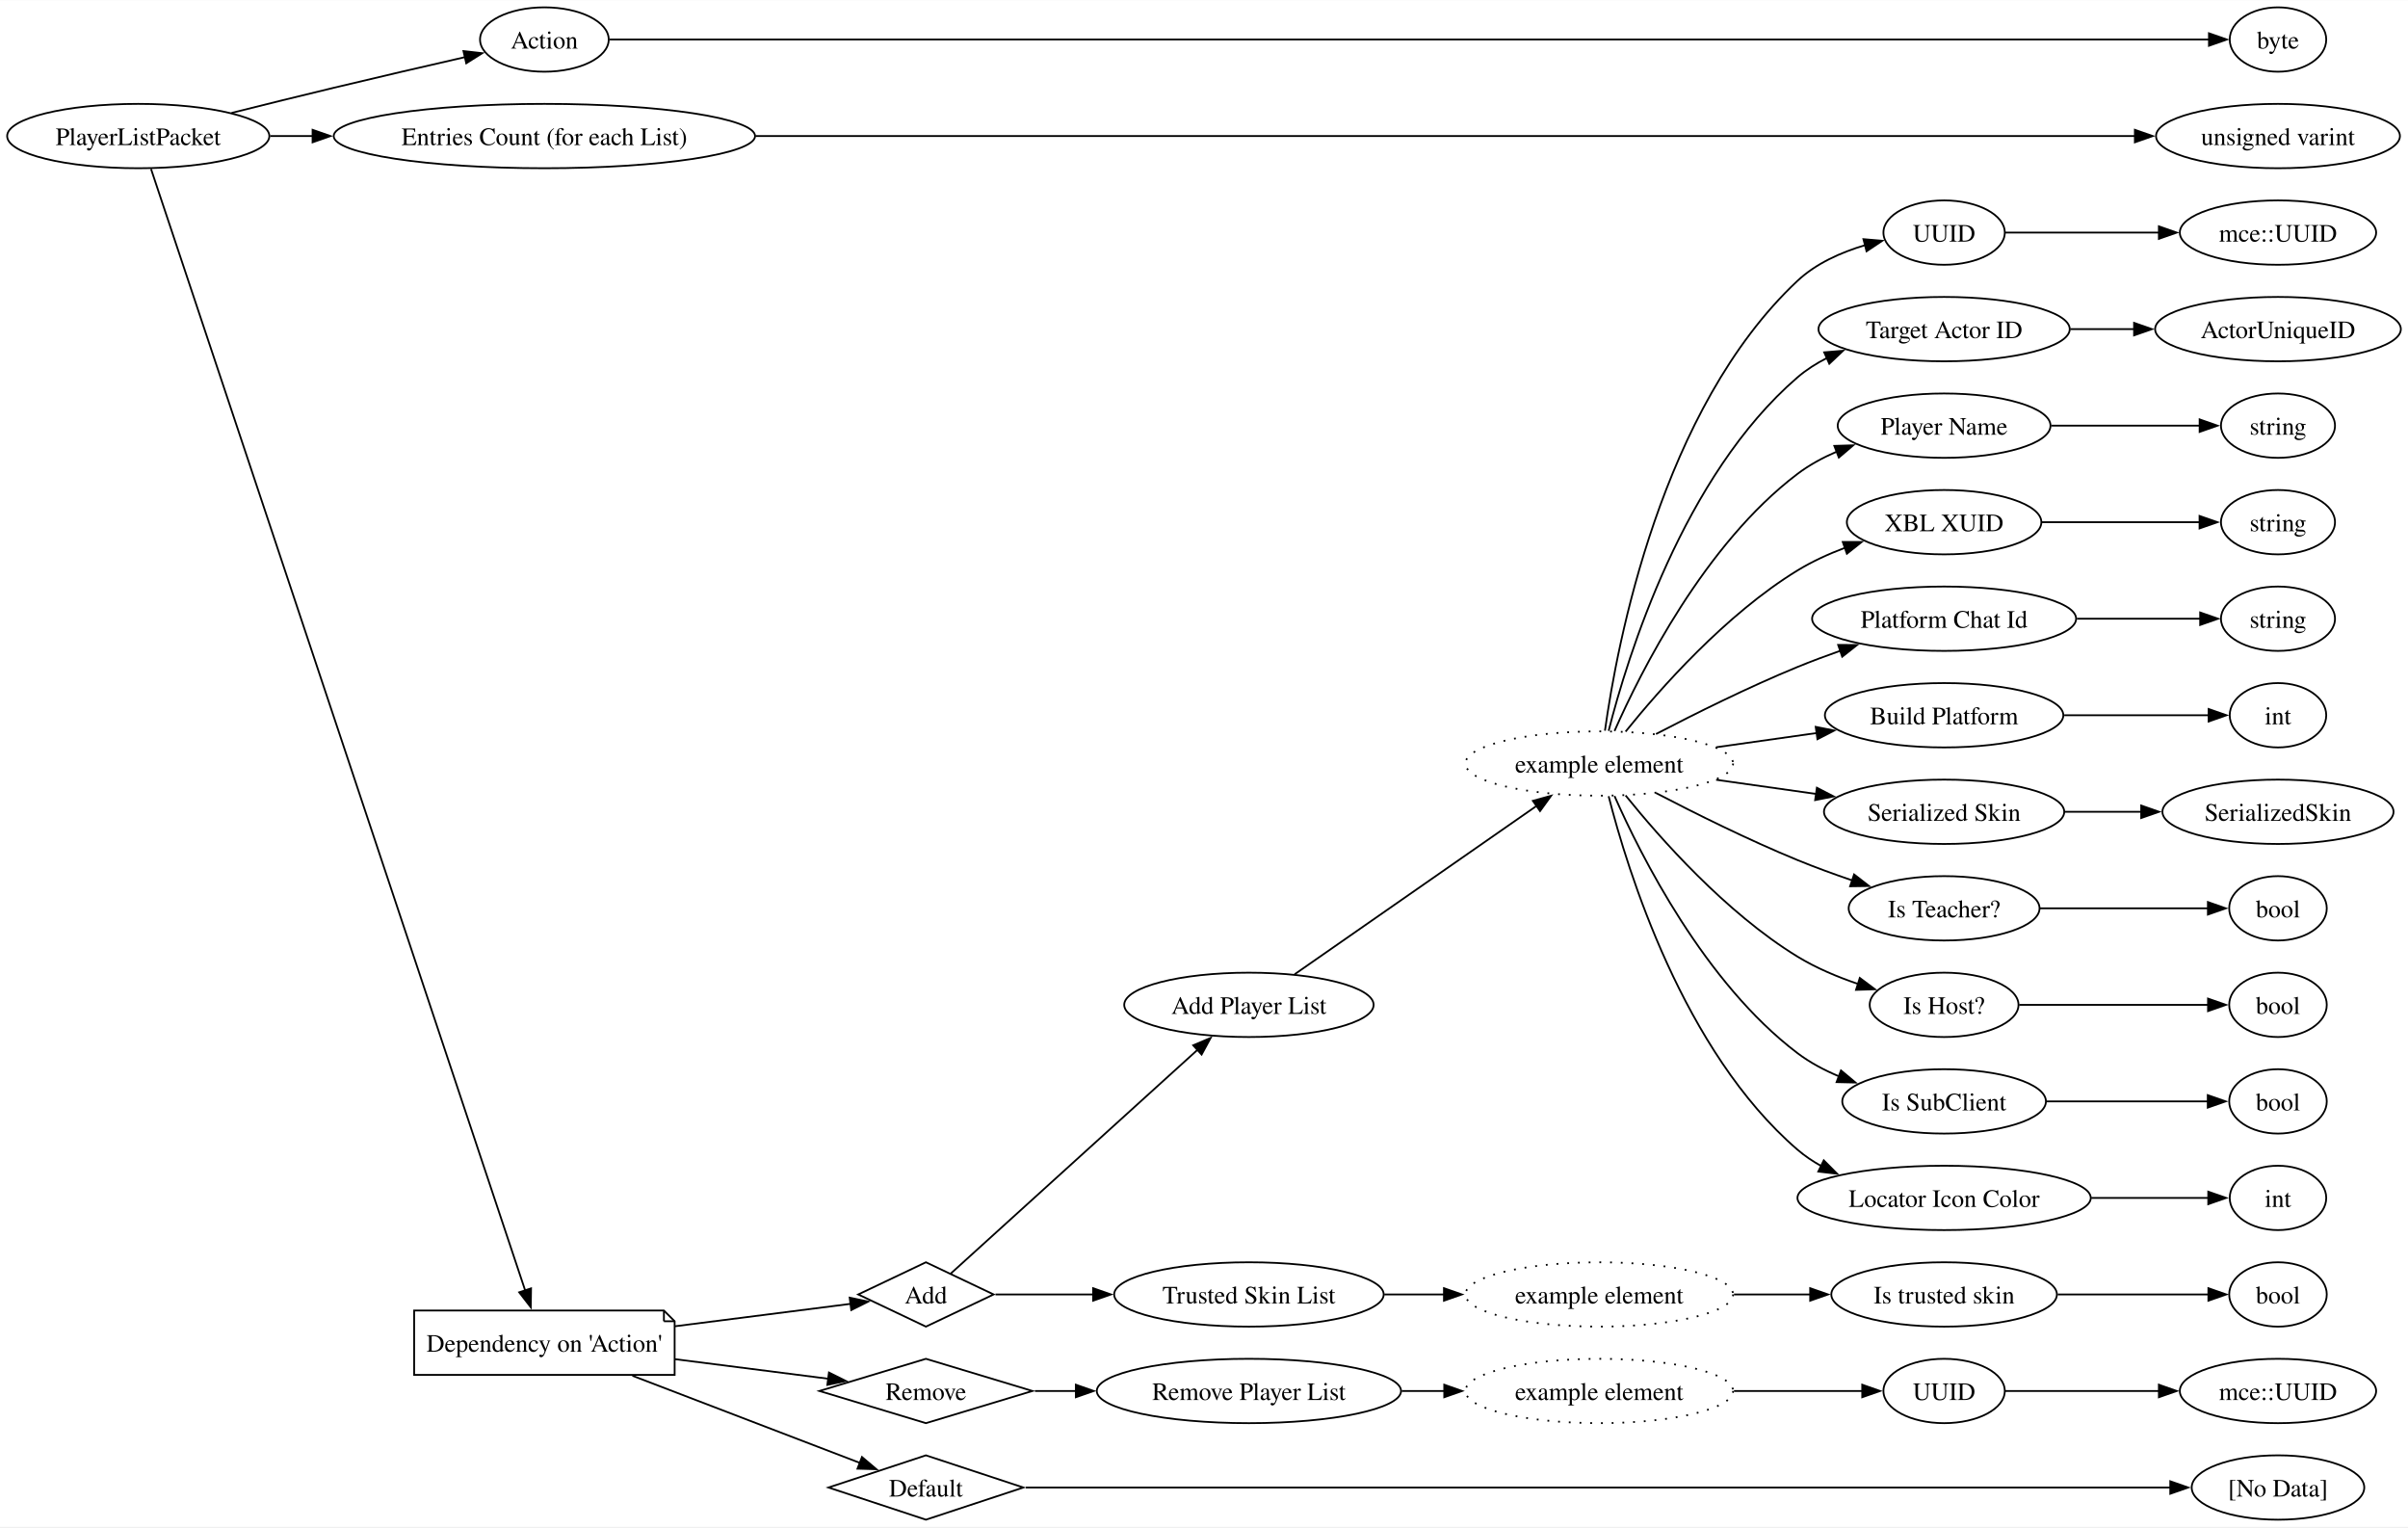
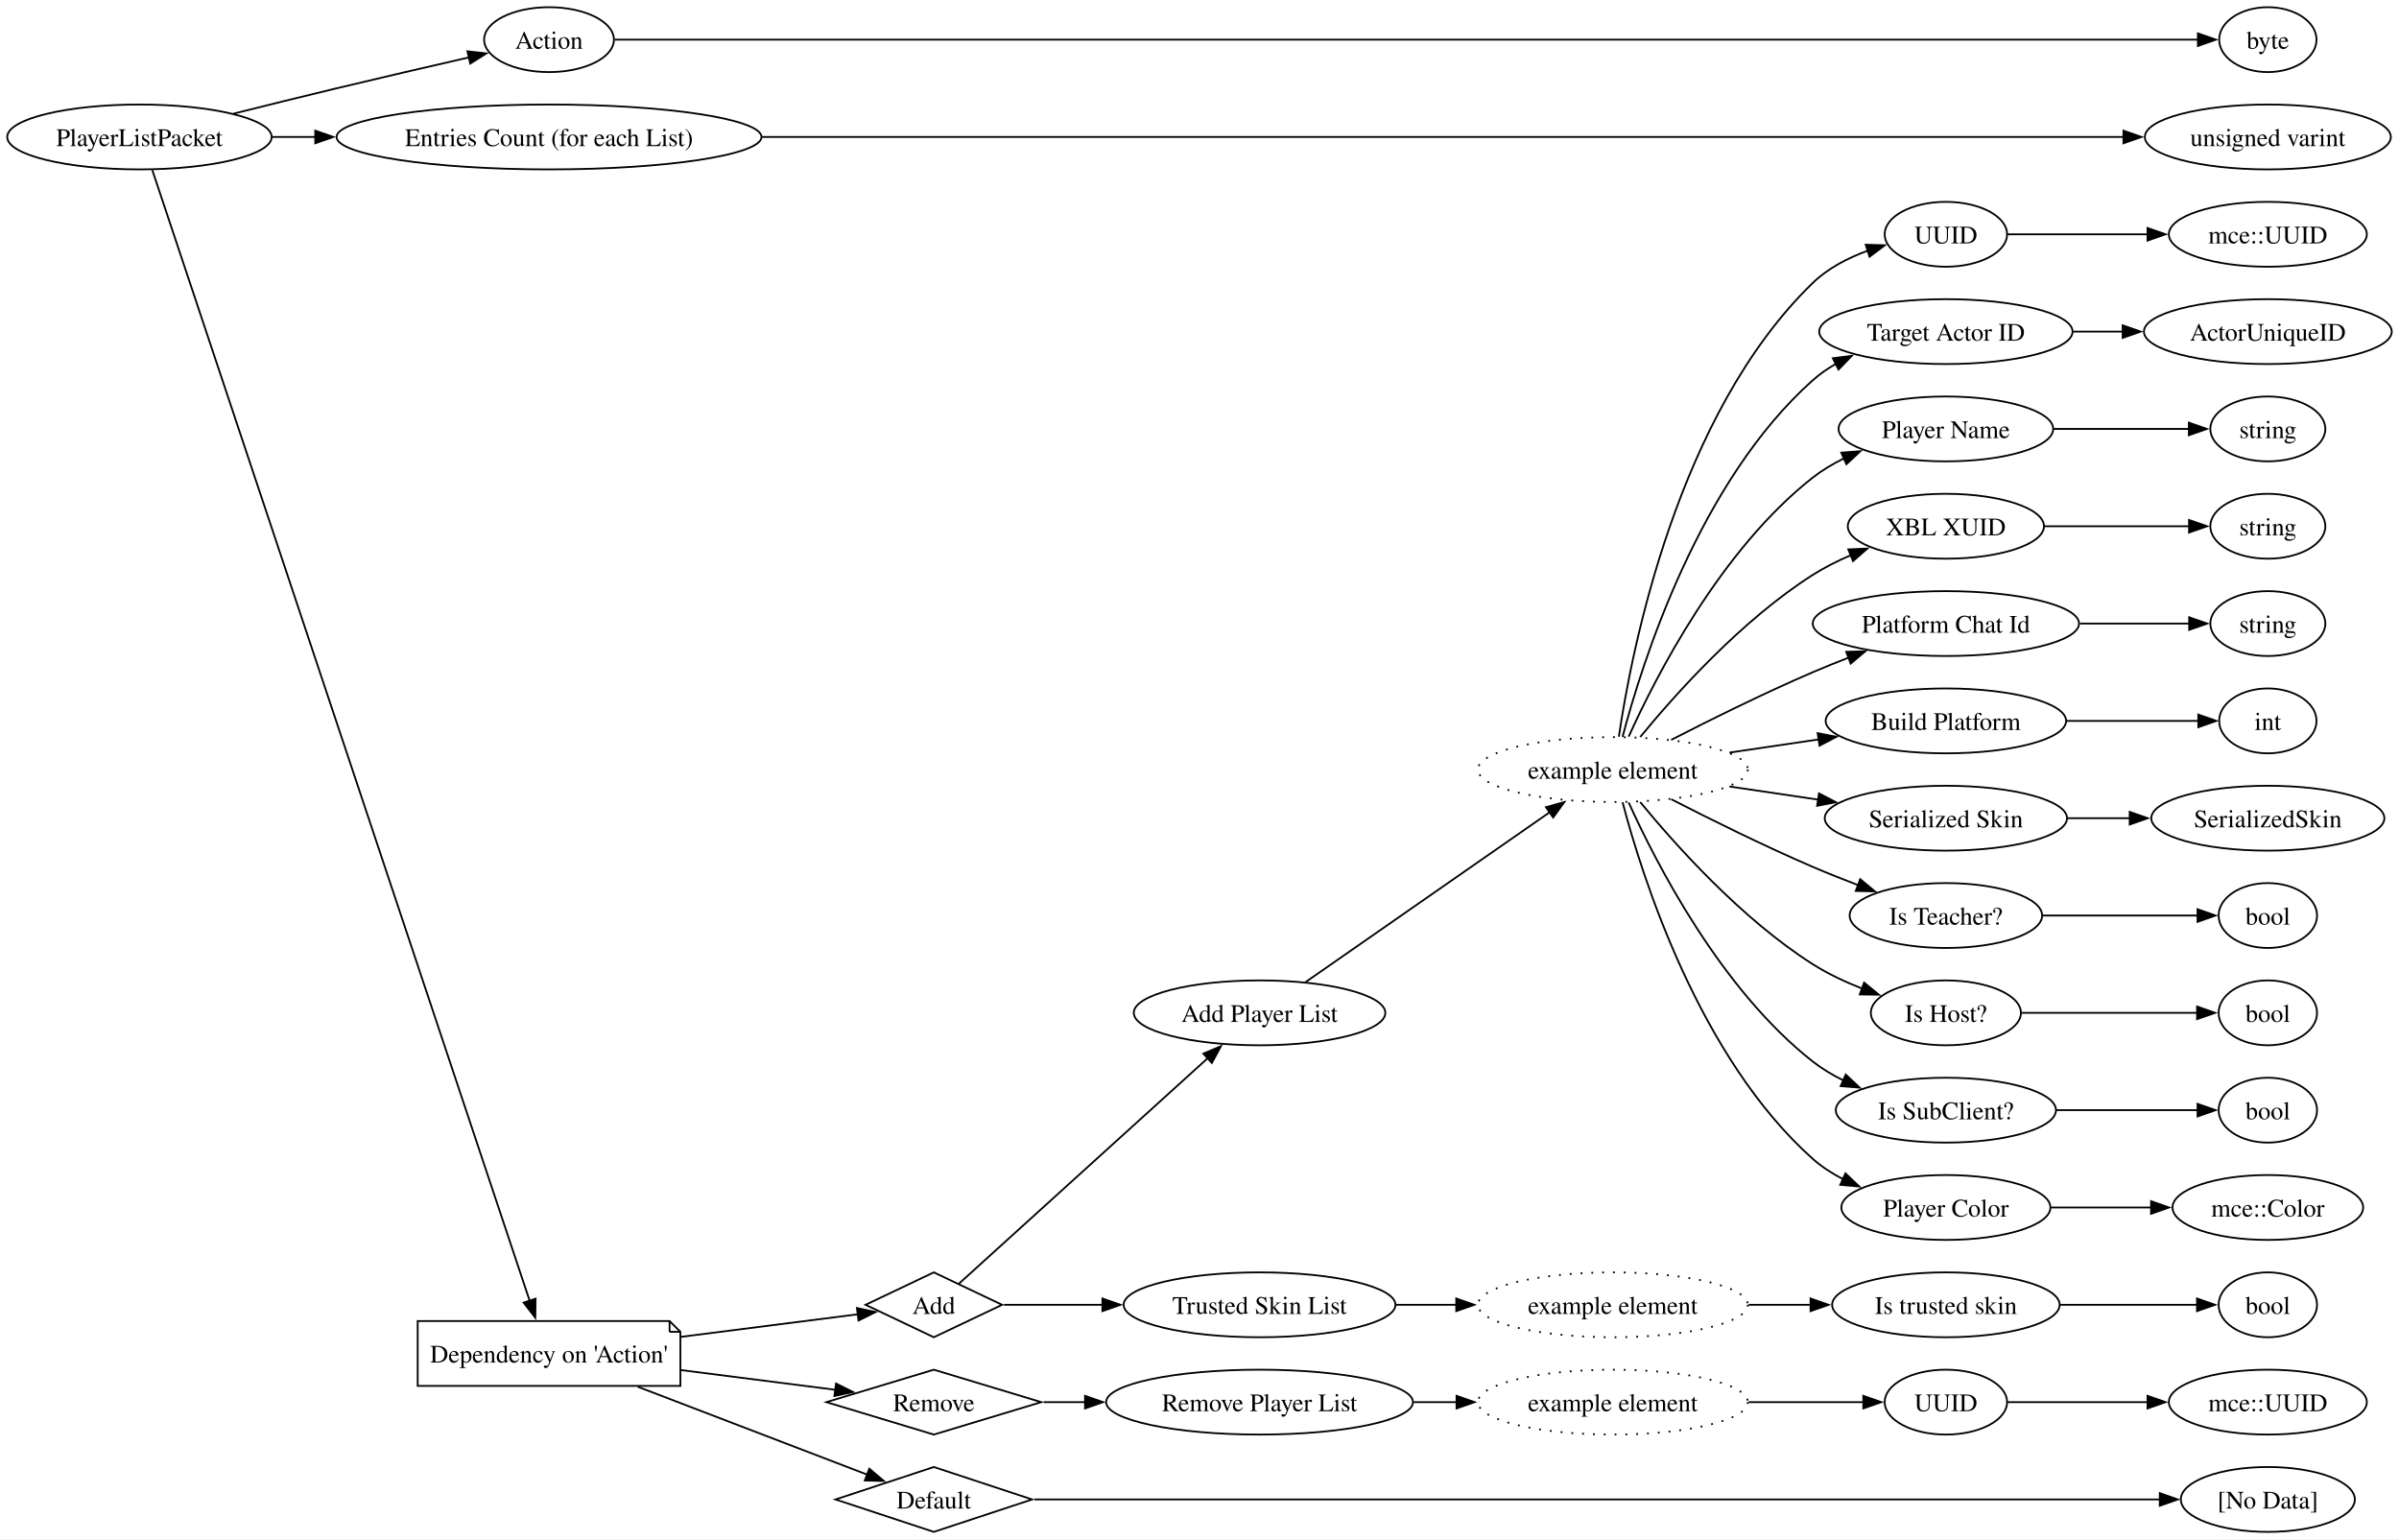
- <svg xmlns="http://www.w3.org/2000/svg" width="1347px" height="854px" viewBox="0.00 0.00 1347.35 854.00">
+ <svg xmlns="http://www.w3.org/2000/svg" width="1331px" height="854px" viewBox="0.00 0.00 1330.98 854.00">
  <g id="graph0" class="graph" transform="scale(1.0 1.0) rotate(0.0) translate(4.0 850.0)">
-     <polygon fill="white" stroke="none" points="-4,4 -4,-850 1343.35,-850 1343.35,4 -4,4" />
+     <polygon fill="white" stroke="none" points="-4,4 -4,-850 1326.98,-850 1326.98,4 -4,4" />
    <g id="node1" class="node">
      <ellipse fill="none" stroke="black" cx="73.36" cy="-774" rx="73.36" ry="18" />
      <text text-anchor="middle" x="73.36" y="-768.95" font-family="Times,serif" font-size="14.00">PlayerListPacket</text>
    </g>
    <g id="node2" class="node">
      <ellipse fill="none" stroke="black" cx="300.6" cy="-828" rx="36" ry="18" />
      <text text-anchor="middle" x="300.6" y="-822.95" font-family="Times,serif" font-size="14.00">Action</text>
    </g>
    <g id="edge1" class="edge">
      <path fill="none" stroke="black" d="M125.58,-786.95C143.62,-791.47 164.05,-796.52 182.72,-801 207.03,-806.84 234.25,-813.14 256.3,-818.18" />
      <polygon fill="black" stroke="black" points="255.32,-821.55 265.85,-820.36 256.88,-814.72 255.32,-821.55" />
    </g>
    <g id="node4" class="node">
      <ellipse fill="none" stroke="black" cx="300.6" cy="-774" rx="117.89" ry="18" />
      <text text-anchor="middle" x="300.6" y="-768.95" font-family="Times,serif" font-size="14.00">Entries Count (for each List)</text>
    </g>
    <g id="edge3" class="edge">
      <path fill="none" stroke="black" d="M147.18,-774C154.87,-774 162.84,-774 170.92,-774" />
      <polygon fill="black" stroke="black" points="170.9,-777.5 180.9,-774 170.9,-770.5 170.9,-777.5" />
    </g>
    <g id="node6" class="node">
      <polygon fill="none" stroke="black" points="367.48,-117 227.73,-117 227.73,-81 373.48,-81 373.48,-111 367.48,-117" />
      <polyline fill="none" stroke="black" points="367.48,-117 367.48,-111" />
      <polyline fill="none" stroke="black" points="373.48,-111 367.48,-111" />
      <text text-anchor="middle" x="300.6" y="-93.95" font-family="Times,serif" font-size="14.00">Dependency on 'Action'</text>
    </g>
    <g id="edge5" class="edge">
      <path fill="none" stroke="black" d="M80.5,-755.6C111.59,-662.44 251.59,-242.9 289.89,-128.11" />
      <polygon fill="black" stroke="black" points="293.14,-129.42 292.99,-118.82 286.5,-127.2 293.14,-129.42" />
    </g>
    <g id="node3" class="node">
-       <ellipse fill="none" stroke="black" cx="1270.6" cy="-828" rx="27" ry="18" />
-       <text text-anchor="middle" x="1270.6" y="-822.95" font-family="Times,serif" font-size="14.00">byte</text>
+       <ellipse fill="none" stroke="black" cx="1254.22" cy="-828" rx="27" ry="18" />
+       <text text-anchor="middle" x="1254.22" y="-822.95" font-family="Times,serif" font-size="14.00">byte</text>
    </g>
    <g id="edge2" class="edge">
-       <path fill="none" stroke="black" d="M337.03,-828C405.8,-828 562.22,-828 693.81,-828 693.81,-828 693.81,-828 891.83,-828 1016.5,-828 1164.31,-828 1232.16,-828" />
-       <polygon fill="black" stroke="black" points="1231.98,-831.5 1241.98,-828 1231.98,-824.5 1231.98,-831.5" />
+       <path fill="none" stroke="black" d="M337.03,-828C405.8,-828 562.22,-828 693.81,-828 693.81,-828 693.81,-828 891.83,-828 1009.96,-828 1149.81,-828 1215.54,-828" />
+       <polygon fill="black" stroke="black" points="1215.41,-831.5 1225.41,-828 1215.41,-824.5 1215.41,-831.5" />
    </g>
    <g id="node5" class="node">
-       <ellipse fill="none" stroke="black" cx="1270.6" cy="-774" rx="68.24" ry="18" />
-       <text text-anchor="middle" x="1270.6" y="-768.95" font-family="Times,serif" font-size="14.00">unsigned varint</text>
+       <ellipse fill="none" stroke="black" cx="1254.22" cy="-774" rx="68.24" ry="18" />
+       <text text-anchor="middle" x="1254.22" y="-768.95" font-family="Times,serif" font-size="14.00">unsigned varint</text>
    </g>
    <g id="edge4" class="edge">
-       <path fill="none" stroke="black" d="M418.73,-774C496.69,-774 601.38,-774 693.81,-774 693.81,-774 693.81,-774 891.83,-774 995.08,-774 1114.19,-774 1190.62,-774" />
-       <polygon fill="black" stroke="black" points="1190.53,-777.5 1200.53,-774 1190.53,-770.5 1190.53,-777.5" />
+       <path fill="none" stroke="black" d="M418.73,-774C496.69,-774 601.38,-774 693.81,-774 693.81,-774 693.81,-774 891.83,-774 989.06,-774 1100.99,-774 1174.21,-774" />
+       <polygon fill="black" stroke="black" points="1174.11,-777.5 1184.11,-774 1174.11,-770.5 1174.11,-777.5" />
    </g>
    <g id="node7" class="node">
      <polygon fill="none" stroke="black" points="514.08,-144 476.21,-126 514.08,-108 551.96,-126 514.08,-144" />
      <text text-anchor="middle" x="514.08" y="-120.95" font-family="Times,serif" font-size="14.00">Add</text>
    </g>
    <g id="edge6" class="edge">
      <path fill="none" stroke="black" d="M373.79,-108.22C406.56,-112.4 444.13,-117.2 471.99,-120.75" />
      <polygon fill="black" stroke="black" points="471.42,-124.21 481.79,-122 472.31,-117.27 471.42,-124.21" />
    </g>
    <g id="node36" class="node">
      <polygon fill="none" stroke="black" points="514.08,-90 454.49,-72 514.08,-54 573.68,-72 514.08,-90" />
      <text text-anchor="middle" x="514.08" y="-66.95" font-family="Times,serif" font-size="14.00">Remove</text>
    </g>
    <g id="edge35" class="edge">
      <path fill="none" stroke="black" d="M373.79,-89.78C401.94,-86.19 433.62,-82.15 459.64,-78.82" />
      <polygon fill="black" stroke="black" points="459.82,-82.33 469.3,-77.59 458.93,-75.39 459.82,-82.33" />
    </g>
    <g id="node41" class="node">
      <polygon fill="none" stroke="black" points="514.08,-36 459.56,-18 514.08,0 568.61,-18 514.08,-36" />
      <text text-anchor="middle" x="514.08" y="-12.95" font-family="Times,serif" font-size="14.00">Default</text>
    </g>
    <g id="edge40" class="edge">
      <path fill="none" stroke="black" d="M349.86,-80.52C388.58,-65.69 442.07,-45.2 477.11,-31.78" />
      <polygon fill="black" stroke="black" points="478.3,-35.07 486.38,-28.23 475.79,-28.53 478.3,-35.07" />
    </g>
    <g id="node8" class="node">
      <ellipse fill="none" stroke="black" cx="694.81" cy="-288" rx="69.78" ry="18" />
      <text text-anchor="middle" x="694.81" y="-282.95" font-family="Times,serif" font-size="14.00">Add Player List</text>
    </g>
    <g id="edge7" class="edge">
      <path fill="none" stroke="black" d="M527.94,-137.65C556.74,-163.75 626.97,-227.41 666.18,-262.96" />
      <polygon fill="black" stroke="black" points="663.63,-265.37 673.39,-269.5 668.33,-260.19 663.63,-265.37" />
    </g>
    <g id="node32" class="node">
      <ellipse fill="none" stroke="black" cx="694.81" cy="-126" rx="75.41" ry="18" />
      <text text-anchor="middle" x="694.81" y="-120.95" font-family="Times,serif" font-size="14.00">Trusted Skin List</text>
    </g>
    <g id="edge31" class="edge">
      <path fill="none" stroke="black" d="M552.99,-126C569.09,-126 588.58,-126 607.85,-126" />
      <polygon fill="black" stroke="black" points="607.63,-129.5 617.63,-126 607.63,-122.5 607.63,-129.5" />
    </g>
    <g id="node9" class="node">
      <ellipse fill="none" stroke="black" stroke-dasharray="1,5" cx="890.83" cy="-423" rx="74.89" ry="18" />
      <text text-anchor="middle" x="890.83" y="-417.95" font-family="Times,serif" font-size="14.00">example element</text>
    </g>
    <g id="edge8" class="edge">
      <path fill="none" stroke="black" d="M720.38,-305.1C754.69,-328.97 817.09,-372.39 855.84,-399.35" />
      <polygon fill="black" stroke="black" points="853.7,-402.13 863.91,-404.96 857.7,-396.38 853.7,-402.13" />
    </g>
    <g id="node10" class="node">
-       <ellipse fill="none" stroke="black" cx="1083.79" cy="-720" rx="33.95" ry="18" />
-       <text text-anchor="middle" x="1083.79" y="-714.95" font-family="Times,serif" font-size="14.00">UUID</text>
+       <ellipse fill="none" stroke="black" cx="1075.6" cy="-720" rx="33.95" ry="18" />
+       <text text-anchor="middle" x="1075.6" y="-714.95" font-family="Times,serif" font-size="14.00">UUID</text>
    </g>
    <g id="edge9" class="edge">
-       <path fill="none" stroke="black" d="M894.02,-441.37C900.73,-489.69 925.47,-621.54 1001.73,-693 1012.13,-702.75 1026.14,-708.98 1039.59,-712.96" />
-       <polygon fill="black" stroke="black" points="1038.64,-716.33 1049.2,-715.43 1040.39,-709.55 1038.64,-716.33" />
+       <path fill="none" stroke="black" d="M894.15,-441.22C901.2,-489.2 926.67,-620.28 1001.73,-693 1010.16,-701.17 1021.28,-706.9 1032.28,-710.91" />
+       <polygon fill="black" stroke="black" points="1031.11,-714.21 1041.7,-713.92 1033.23,-707.54 1031.11,-714.21" />
    </g>
    <g id="node12" class="node">
-       <ellipse fill="none" stroke="black" cx="1083.79" cy="-666" rx="70.29" ry="18" />
-       <text text-anchor="middle" x="1083.79" y="-660.95" font-family="Times,serif" font-size="14.00">Target Actor ID</text>
+       <ellipse fill="none" stroke="black" cx="1075.6" cy="-666" rx="70.29" ry="18" />
+       <text text-anchor="middle" x="1075.6" y="-660.95" font-family="Times,serif" font-size="14.00">Target Actor ID</text>
    </g>
    <g id="edge11" class="edge">
-       <path fill="none" stroke="black" d="M896.08,-441.29C906.6,-482.64 937.8,-583.96 1001.73,-639 1006.7,-643.28 1012.37,-646.88 1018.35,-649.92" />
-       <polygon fill="black" stroke="black" points="1016.7,-653.02 1027.25,-653.9 1019.55,-646.63 1016.7,-653.02" />
+       <path fill="none" stroke="black" d="M896.21,-441.14C907,-482.18 938.73,-582.9 1001.73,-639 1005.68,-642.52 1010.12,-645.59 1014.83,-648.27" />
+       <polygon fill="black" stroke="black" points="1012.89,-651.22 1023.4,-652.57 1016.03,-644.96 1012.89,-651.22" />
    </g>
    <g id="node14" class="node">
-       <ellipse fill="none" stroke="black" cx="1083.79" cy="-612" rx="59.54" ry="18" />
-       <text text-anchor="middle" x="1083.79" y="-606.95" font-family="Times,serif" font-size="14.00">Player Name</text>
+       <ellipse fill="none" stroke="black" cx="1075.6" cy="-612" rx="59.54" ry="18" />
+       <text text-anchor="middle" x="1075.6" y="-606.95" font-family="Times,serif" font-size="14.00">Player Name</text>
    </g>
    <g id="edge13" class="edge">
-       <path fill="none" stroke="black" d="M899.37,-441.19C914.09,-474.55 949.84,-545.71 1001.73,-585 1008.31,-589.99 1015.87,-594.08 1023.66,-597.44" />
-       <polygon fill="black" stroke="black" points="1022.36,-600.69 1032.95,-601.02 1024.89,-594.16 1022.36,-600.69" />
+       <path fill="none" stroke="black" d="M899.61,-441.28C914.61,-474.49 950.64,-544.96 1001.73,-585 1006.97,-589.11 1012.89,-592.63 1019.04,-595.65" />
+       <polygon fill="black" stroke="black" points="1017.58,-598.83 1028.15,-599.65 1020.4,-592.42 1017.58,-598.83" />
    </g>
    <g id="node16" class="node">
-       <ellipse fill="none" stroke="black" cx="1083.79" cy="-558" rx="54.42" ry="18" />
-       <text text-anchor="middle" x="1083.79" y="-552.95" font-family="Times,serif" font-size="14.00">XBL XUID</text>
+       <ellipse fill="none" stroke="black" cx="1075.6" cy="-558" rx="54.42" ry="18" />
+       <text text-anchor="middle" x="1075.6" y="-552.95" font-family="Times,serif" font-size="14.00">XBL XUID</text>
    </g>
    <g id="edge15" class="edge">
-       <path fill="none" stroke="black" d="M905.56,-440.85C924.69,-464.6 961.57,-506.43 1001.73,-531 1009.91,-536.01 1019.14,-540.21 1028.35,-543.69" />
-       <polygon fill="black" stroke="black" points="1027.08,-546.95 1037.68,-546.95 1029.39,-540.35 1027.08,-546.95" />
+       <path fill="none" stroke="black" d="M906.01,-441.06C925.37,-464.65 962.21,-505.91 1001.73,-531 1008.23,-535.13 1015.46,-538.76 1022.77,-541.91" />
+       <polygon fill="black" stroke="black" points="1021.46,-545.16 1032.05,-545.62 1024.06,-538.66 1021.46,-545.16" />
    </g>
    <g id="node18" class="node">
-       <ellipse fill="none" stroke="black" cx="1083.79" cy="-504" rx="73.87" ry="18" />
-       <text text-anchor="middle" x="1083.79" y="-498.95" font-family="Times,serif" font-size="14.00">Platform Chat Id</text>
+       <ellipse fill="none" stroke="black" cx="1075.6" cy="-504" rx="73.87" ry="18" />
+       <text text-anchor="middle" x="1075.6" y="-498.95" font-family="Times,serif" font-size="14.00">Platform Chat Id</text>
    </g>
    <g id="edge17" class="edge">
-       <path fill="none" stroke="black" d="M922.58,-439.5C944.34,-450.83 974.39,-465.79 1001.73,-477 1009.46,-480.17 1017.71,-483.25 1025.88,-486.13" />
-       <polygon fill="black" stroke="black" points="1024.5,-489.36 1035.09,-489.3 1026.77,-482.74 1024.5,-489.36" />
+       <path fill="none" stroke="black" d="M923.18,-439.46C944.95,-450.63 974.78,-465.42 1001.73,-477 1008.16,-479.76 1014.97,-482.51 1021.75,-485.14" />
+       <polygon fill="black" stroke="black" points="1020.3,-488.34 1030.89,-488.62 1022.79,-481.79 1020.3,-488.34" />
    </g>
    <g id="node20" class="node">
-       <ellipse fill="none" stroke="black" cx="1083.79" cy="-450" rx="66.71" ry="18" />
-       <text text-anchor="middle" x="1083.79" y="-444.95" font-family="Times,serif" font-size="14.00">Build Platform</text>
+       <ellipse fill="none" stroke="black" cx="1075.6" cy="-450" rx="66.71" ry="18" />
+       <text text-anchor="middle" x="1075.6" y="-444.95" font-family="Times,serif" font-size="14.00">Build Platform</text>
    </g>
    <g id="edge19" class="edge">
-       <path fill="none" stroke="black" d="M956.22,-432.1C974.33,-434.66 994.12,-437.46 1012.55,-440.07" />
-       <polygon fill="black" stroke="black" points="1011.94,-443.52 1022.33,-441.45 1012.92,-436.59 1011.94,-443.52" />
+       <path fill="none" stroke="black" d="M955.5,-432.41C971.57,-434.78 988.91,-437.34 1005.24,-439.75" />
+       <polygon fill="black" stroke="black" points="1004.46,-443.18 1014.87,-441.18 1005.48,-436.25 1004.46,-443.18" />
    </g>
    <g id="node22" class="node">
-       <ellipse fill="none" stroke="black" cx="1083.79" cy="-396" rx="67.22" ry="18" />
-       <text text-anchor="middle" x="1083.79" y="-390.95" font-family="Times,serif" font-size="14.00">Serialized Skin</text>
+       <ellipse fill="none" stroke="black" cx="1075.6" cy="-396" rx="67.22" ry="18" />
+       <text text-anchor="middle" x="1075.6" y="-390.95" font-family="Times,serif" font-size="14.00">Serialized Skin</text>
    </g>
    <g id="edge21" class="edge">
-       <path fill="none" stroke="black" d="M956.22,-413.9C974.24,-411.35 993.92,-408.57 1012.28,-405.97" />
-       <polygon fill="black" stroke="black" points="1012.6,-409.46 1022.01,-404.59 1011.62,-402.53 1012.6,-409.46" />
+       <path fill="none" stroke="black" d="M955.5,-413.59C971.49,-411.23 988.72,-408.69 1004.99,-406.28" />
+       <polygon fill="black" stroke="black" points="1005.18,-409.79 1014.56,-404.87 1004.16,-402.87 1005.18,-409.79" />
    </g>
    <g id="node24" class="node">
-       <ellipse fill="none" stroke="black" cx="1083.79" cy="-342" rx="53.4" ry="18" />
-       <text text-anchor="middle" x="1083.79" y="-336.95" font-family="Times,serif" font-size="14.00">Is Teacher?</text>
+       <ellipse fill="none" stroke="black" cx="1075.6" cy="-342" rx="53.4" ry="18" />
+       <text text-anchor="middle" x="1075.6" y="-336.95" font-family="Times,serif" font-size="14.00">Is Teacher?</text>
    </g>
    <g id="edge23" class="edge">
-       <path fill="none" stroke="black" d="M922.58,-406.5C944.34,-395.17 974.39,-380.21 1001.73,-369 1011.5,-364.99 1022.12,-361.12 1032.34,-357.63" />
-       <polygon fill="black" stroke="black" points="1033.42,-360.96 1041.79,-354.47 1031.2,-354.32 1033.42,-360.96" />
+       <path fill="none" stroke="black" d="M923.18,-406.54C944.95,-395.37 974.78,-380.58 1001.73,-369 1009.83,-365.52 1018.55,-362.05 1027.04,-358.82" />
+       <polygon fill="black" stroke="black" points="1028.05,-362.18 1036.2,-355.4 1025.6,-355.63 1028.05,-362.18" />
    </g>
    <g id="node26" class="node">
-       <ellipse fill="none" stroke="black" cx="1083.79" cy="-288" rx="41.63" ry="18" />
-       <text text-anchor="middle" x="1083.79" y="-282.95" font-family="Times,serif" font-size="14.00">Is Host?</text>
+       <ellipse fill="none" stroke="black" cx="1075.6" cy="-288" rx="41.63" ry="18" />
+       <text text-anchor="middle" x="1075.6" y="-282.95" font-family="Times,serif" font-size="14.00">Is Host?</text>
    </g>
    <g id="edge25" class="edge">
-       <path fill="none" stroke="black" d="M905.56,-405.15C924.69,-381.4 961.57,-339.57 1001.73,-315 1012.08,-308.66 1024.1,-303.62 1035.66,-299.69" />
-       <polygon fill="black" stroke="black" points="1036.61,-303.06 1045.09,-296.71 1034.5,-296.38 1036.61,-303.06" />
+       <path fill="none" stroke="black" d="M906.01,-404.94C925.37,-381.35 962.21,-340.09 1001.73,-315 1010.17,-309.64 1019.83,-305.12 1029.3,-301.4" />
+       <polygon fill="black" stroke="black" points="1030.22,-304.79 1038.41,-298.07 1027.81,-298.22 1030.22,-304.79" />
    </g>
    <g id="node28" class="node">
-       <ellipse fill="none" stroke="black" cx="1083.79" cy="-234" rx="56.98" ry="18" />
-       <text text-anchor="middle" x="1083.79" y="-228.95" font-family="Times,serif" font-size="14.00">Is SubClient</text>
+       <ellipse fill="none" stroke="black" cx="1075.6" cy="-234" rx="61.08" ry="18" />
+       <text text-anchor="middle" x="1075.6" y="-228.95" font-family="Times,serif" font-size="14.00">Is SubClient?</text>
    </g>
    <g id="edge27" class="edge">
-       <path fill="none" stroke="black" d="M899.37,-404.81C914.09,-371.45 949.84,-300.29 1001.73,-261 1008.71,-255.71 1016.79,-251.43 1025.08,-247.96" />
-       <polygon fill="black" stroke="black" points="1026.09,-251.32 1034.22,-244.53 1023.63,-244.77 1026.09,-251.32" />
+       <path fill="none" stroke="black" d="M899.61,-404.72C914.61,-371.51 950.64,-301.04 1001.73,-261 1006.9,-256.95 1012.74,-253.46 1018.8,-250.47" />
+       <polygon fill="black" stroke="black" points="1020.04,-253.75 1027.77,-246.5 1017.21,-247.35 1020.04,-253.75" />
    </g>
    <g id="node30" class="node">
-       <ellipse fill="none" stroke="black" cx="1083.79" cy="-180" rx="82.06" ry="18" />
-       <text text-anchor="middle" x="1083.79" y="-174.95" font-family="Times,serif" font-size="14.00">Locator Icon Color</text>
+       <ellipse fill="none" stroke="black" cx="1075.6" cy="-180" rx="58" ry="18" />
+       <text text-anchor="middle" x="1075.6" y="-174.95" font-family="Times,serif" font-size="14.00">Player Color</text>
    </g>
    <g id="edge29" class="edge">
-       <path fill="none" stroke="black" d="M896.08,-404.71C906.6,-363.36 937.8,-262.04 1001.73,-207 1005.8,-203.49 1010.34,-200.44 1015.14,-197.78" />
-       <polygon fill="black" stroke="black" points="1016.45,-201.03 1023.92,-193.52 1013.39,-194.74 1016.45,-201.03" />
+       <path fill="none" stroke="black" d="M896.21,-404.86C907,-363.82 938.73,-263.1 1001.73,-207 1006.7,-202.57 1012.46,-198.85 1018.52,-195.73" />
+       <polygon fill="black" stroke="black" points="1019.88,-198.95 1027.54,-191.63 1016.99,-192.58 1019.88,-198.95" />
    </g>
    <g id="node11" class="node">
-       <ellipse fill="none" stroke="black" cx="1270.6" cy="-720" rx="54.93" ry="18" />
-       <text text-anchor="middle" x="1270.6" y="-714.95" font-family="Times,serif" font-size="14.00">mce::UUID</text>
+       <ellipse fill="none" stroke="black" cx="1254.22" cy="-720" rx="54.93" ry="18" />
+       <text text-anchor="middle" x="1254.22" y="-714.95" font-family="Times,serif" font-size="14.00">mce::UUID</text>
    </g>
    <g id="edge10" class="edge">
-       <path fill="none" stroke="black" d="M1117.83,-720C1141.75,-720 1174.88,-720 1204.08,-720" />
-       <polygon fill="black" stroke="black" points="1203.96,-723.5 1213.96,-720 1203.96,-716.5 1203.96,-723.5" />
+       <path fill="none" stroke="black" d="M1109.82,-720C1131.77,-720 1161.27,-720 1187.81,-720" />
+       <polygon fill="black" stroke="black" points="1187.46,-723.5 1197.46,-720 1187.46,-716.5 1187.46,-723.5" />
    </g>
    <g id="node13" class="node">
-       <ellipse fill="none" stroke="black" cx="1270.6" cy="-666" rx="68.75" ry="18" />
-       <text text-anchor="middle" x="1270.6" y="-660.95" font-family="Times,serif" font-size="14.00">ActorUniqueID</text>
+       <ellipse fill="none" stroke="black" cx="1254.22" cy="-666" rx="68.75" ry="18" />
+       <text text-anchor="middle" x="1254.22" y="-660.95" font-family="Times,serif" font-size="14.00">ActorUniqueID</text>
    </g>
    <g id="edge12" class="edge">
-       <path fill="none" stroke="black" d="M1154.39,-666C1166.1,-666 1178.33,-666 1190.27,-666" />
-       <polygon fill="black" stroke="black" points="1190.08,-669.5 1200.08,-666 1190.08,-662.5 1190.08,-669.5" />
+       <path fill="none" stroke="black" d="M1146.15,-666C1155.28,-666 1164.69,-666 1173.96,-666" />
+       <polygon fill="black" stroke="black" points="1173.67,-669.5 1183.67,-666 1173.67,-662.5 1173.67,-669.5" />
    </g>
    <g id="node15" class="node">
-       <ellipse fill="none" stroke="black" cx="1270.6" cy="-612" rx="31.9" ry="18" />
-       <text text-anchor="middle" x="1270.6" y="-606.95" font-family="Times,serif" font-size="14.00">string</text>
+       <ellipse fill="none" stroke="black" cx="1254.22" cy="-612" rx="31.9" ry="18" />
+       <text text-anchor="middle" x="1254.22" y="-606.95" font-family="Times,serif" font-size="14.00">string</text>
    </g>
    <g id="edge14" class="edge">
-       <path fill="none" stroke="black" d="M1143.77,-612C1170.86,-612 1202.37,-612 1227.08,-612" />
-       <polygon fill="black" stroke="black" points="1226.76,-615.5 1236.76,-612 1226.76,-608.5 1226.76,-615.5" />
+       <path fill="none" stroke="black" d="M1135.41,-612C1160.02,-612 1188.09,-612 1210.65,-612" />
+       <polygon fill="black" stroke="black" points="1210.39,-615.5 1220.39,-612 1210.39,-608.5 1210.39,-615.5" />
    </g>
    <g id="node17" class="node">
-       <ellipse fill="none" stroke="black" cx="1270.6" cy="-558" rx="31.9" ry="18" />
-       <text text-anchor="middle" x="1270.6" y="-552.95" font-family="Times,serif" font-size="14.00">string</text>
+       <ellipse fill="none" stroke="black" cx="1254.22" cy="-558" rx="31.9" ry="18" />
+       <text text-anchor="middle" x="1254.22" y="-552.95" font-family="Times,serif" font-size="14.00">string</text>
    </g>
    <g id="edge16" class="edge">
-       <path fill="none" stroke="black" d="M1138.24,-558C1166.47,-558 1200.64,-558 1227.05,-558" />
-       <polygon fill="black" stroke="black" points="1226.71,-561.5 1236.71,-558 1226.71,-554.5 1226.71,-561.5" />
+       <path fill="none" stroke="black" d="M1130.07,-558C1155.9,-558 1186.46,-558 1210.68,-558" />
+       <polygon fill="black" stroke="black" points="1210.5,-561.5 1220.5,-558 1210.5,-554.5 1210.5,-561.5" />
    </g>
    <g id="node19" class="node">
-       <ellipse fill="none" stroke="black" cx="1270.6" cy="-504" rx="31.9" ry="18" />
-       <text text-anchor="middle" x="1270.6" y="-498.95" font-family="Times,serif" font-size="14.00">string</text>
+       <ellipse fill="none" stroke="black" cx="1254.22" cy="-504" rx="31.9" ry="18" />
+       <text text-anchor="middle" x="1254.22" y="-498.95" font-family="Times,serif" font-size="14.00">string</text>
    </g>
    <g id="edge18" class="edge">
-       <path fill="none" stroke="black" d="M1158.1,-504C1181.52,-504 1206.65,-504 1227.11,-504" />
-       <polygon fill="black" stroke="black" points="1227.06,-507.5 1237.06,-504 1227.06,-500.5 1227.06,-507.5" />
+       <path fill="none" stroke="black" d="M1149.97,-504C1170.65,-504 1192.46,-504 1210.68,-504" />
+       <polygon fill="black" stroke="black" points="1210.57,-507.5 1220.57,-504 1210.57,-500.5 1210.57,-507.5" />
    </g>
    <g id="node21" class="node">
-       <ellipse fill="none" stroke="black" cx="1270.6" cy="-450" rx="27" ry="18" />
-       <text text-anchor="middle" x="1270.6" y="-444.95" font-family="Times,serif" font-size="14.00">int</text>
+       <ellipse fill="none" stroke="black" cx="1254.22" cy="-450" rx="27" ry="18" />
+       <text text-anchor="middle" x="1254.22" y="-444.95" font-family="Times,serif" font-size="14.00">int</text>
    </g>
    <g id="edge20" class="edge">
-       <path fill="none" stroke="black" d="M1150.99,-450C1178.15,-450 1208.61,-450 1231.86,-450" />
-       <polygon fill="black" stroke="black" points="1231.8,-453.5 1241.8,-450 1231.8,-446.5 1231.8,-453.5" />
+       <path fill="none" stroke="black" d="M1142.62,-450C1167.31,-450 1194.48,-450 1215.72,-450" />
+       <polygon fill="black" stroke="black" points="1215.64,-453.5 1225.64,-450 1215.64,-446.5 1215.64,-453.5" />
    </g>
    <g id="node23" class="node">
-       <ellipse fill="none" stroke="black" cx="1270.6" cy="-396" rx="64.66" ry="18" />
-       <text text-anchor="middle" x="1270.6" y="-390.95" font-family="Times,serif" font-size="14.00">SerializedSkin</text>
+       <ellipse fill="none" stroke="black" cx="1254.22" cy="-396" rx="64.66" ry="18" />
+       <text text-anchor="middle" x="1254.22" y="-390.95" font-family="Times,serif" font-size="14.00">SerializedSkin</text>
    </g>
    <g id="edge22" class="edge">
-       <path fill="none" stroke="black" d="M1151.25,-396C1165.21,-396 1180.04,-396 1194.3,-396" />
-       <polygon fill="black" stroke="black" points="1194.07,-399.5 1204.07,-396 1194.07,-392.5 1194.07,-399.5" />
+       <path fill="none" stroke="black" d="M1143.12,-396C1154.42,-396 1166.22,-396 1177.72,-396" />
+       <polygon fill="black" stroke="black" points="1177.59,-399.5 1187.59,-396 1177.59,-392.5 1177.59,-399.5" />
    </g>
    <g id="node25" class="node">
-       <ellipse fill="none" stroke="black" cx="1270.6" cy="-342" rx="27.3" ry="18" />
-       <text text-anchor="middle" x="1270.6" y="-336.95" font-family="Times,serif" font-size="14.00">bool</text>
+       <ellipse fill="none" stroke="black" cx="1254.22" cy="-342" rx="27.3" ry="18" />
+       <text text-anchor="middle" x="1254.22" y="-336.95" font-family="Times,serif" font-size="14.00">bool</text>
    </g>
    <g id="edge24" class="edge">
-       <path fill="none" stroke="black" d="M1137.25,-342C1167.28,-342 1204.27,-342 1231.51,-342" />
-       <polygon fill="black" stroke="black" points="1231.39,-345.5 1241.39,-342 1231.39,-338.5 1231.39,-345.5" />
+       <path fill="none" stroke="black" d="M1129.11,-342C1156.85,-342 1190.27,-342 1215.43,-342" />
+       <polygon fill="black" stroke="black" points="1215.2,-345.5 1225.2,-342 1215.2,-338.5 1215.2,-345.5" />
    </g>
    <g id="node27" class="node">
-       <ellipse fill="none" stroke="black" cx="1270.6" cy="-288" rx="27.3" ry="18" />
-       <text text-anchor="middle" x="1270.6" y="-282.95" font-family="Times,serif" font-size="14.00">bool</text>
+       <ellipse fill="none" stroke="black" cx="1254.22" cy="-288" rx="27.3" ry="18" />
+       <text text-anchor="middle" x="1254.22" y="-282.95" font-family="Times,serif" font-size="14.00">bool</text>
    </g>
    <g id="edge26" class="edge">
-       <path fill="none" stroke="black" d="M1125.8,-288C1157.49,-288 1200.99,-288 1231.83,-288" />
-       <polygon fill="black" stroke="black" points="1231.46,-291.5 1241.46,-288 1231.46,-284.5 1231.46,-291.5" />
+       <path fill="none" stroke="black" d="M1117.56,-288C1147.03,-288 1186.48,-288 1215.25,-288" />
+       <polygon fill="black" stroke="black" points="1214.96,-291.5 1224.96,-288 1214.96,-284.5 1214.96,-291.5" />
    </g>
    <g id="node29" class="node">
-       <ellipse fill="none" stroke="black" cx="1270.6" cy="-234" rx="27.3" ry="18" />
-       <text text-anchor="middle" x="1270.6" y="-228.95" font-family="Times,serif" font-size="14.00">bool</text>
+       <ellipse fill="none" stroke="black" cx="1254.22" cy="-234" rx="27.3" ry="18" />
+       <text text-anchor="middle" x="1254.22" y="-228.95" font-family="Times,serif" font-size="14.00">bool</text>
    </g>
    <g id="edge28" class="edge">
-       <path fill="none" stroke="black" d="M1141.24,-234C1170.52,-234 1205.49,-234 1231.54,-234" />
-       <polygon fill="black" stroke="black" points="1231.31,-237.5 1241.31,-234 1231.31,-230.5 1231.31,-237.5" />
+       <path fill="none" stroke="black" d="M1136.89,-234C1162.93,-234 1192.6,-234 1215.45,-234" />
+       <polygon fill="black" stroke="black" points="1215.22,-237.5 1225.22,-234 1215.22,-230.5 1215.22,-237.5" />
    </g>
    <g id="node31" class="node">
-       <ellipse fill="none" stroke="black" cx="1270.6" cy="-180" rx="27" ry="18" />
-       <text text-anchor="middle" x="1270.6" y="-174.95" font-family="Times,serif" font-size="14.00">int</text>
+       <ellipse fill="none" stroke="black" cx="1254.22" cy="-180" rx="52.89" ry="18" />
+       <text text-anchor="middle" x="1254.22" y="-174.95" font-family="Times,serif" font-size="14.00">mce::Color</text>
    </g>
    <g id="edge30" class="edge">
-       <path fill="none" stroke="black" d="M1166.12,-180C1188.95,-180 1212.69,-180 1231.67,-180" />
-       <polygon fill="black" stroke="black" points="1231.59,-183.5 1241.59,-180 1231.59,-176.5 1231.59,-183.5" />
+       <path fill="none" stroke="black" d="M1133.94,-180C1151.71,-180 1171.39,-180 1189.56,-180" />
+       <polygon fill="black" stroke="black" points="1189.43,-183.5 1199.43,-180 1189.43,-176.5 1189.43,-183.5" />
    </g>
    <g id="node33" class="node">
      <ellipse fill="none" stroke="black" stroke-dasharray="1,5" cx="890.83" cy="-126" rx="74.89" ry="18" />
      <text text-anchor="middle" x="890.83" y="-120.95" font-family="Times,serif" font-size="14.00">example element</text>
    </g>
    <g id="edge32" class="edge">
      <path fill="none" stroke="black" d="M770.55,-126C781.48,-126 792.81,-126 803.95,-126" />
      <polygon fill="black" stroke="black" points="803.94,-129.5 813.94,-126 803.94,-122.5 803.94,-129.5" />
    </g>
    <g id="node34" class="node">
-       <ellipse fill="none" stroke="black" cx="1083.79" cy="-126" rx="63.12" ry="18" />
-       <text text-anchor="middle" x="1083.79" y="-120.95" font-family="Times,serif" font-size="14.00">Is trusted skin</text>
+       <ellipse fill="none" stroke="black" cx="1075.6" cy="-126" rx="63.12" ry="18" />
+       <text text-anchor="middle" x="1075.6" y="-120.95" font-family="Times,serif" font-size="14.00">Is trusted skin</text>
    </g>
    <g id="edge33" class="edge">
-       <path fill="none" stroke="black" d="M966.21,-126C980.34,-126 995.12,-126 1009.22,-126" />
-       <polygon fill="black" stroke="black" points="1008.85,-129.5 1018.85,-126 1008.85,-122.5 1008.85,-129.5" />
+       <path fill="none" stroke="black" d="M966.17,-126C977.59,-126 989.37,-126 1000.77,-126" />
+       <polygon fill="black" stroke="black" points="1000.51,-129.5 1010.51,-126 1000.51,-122.5 1000.51,-129.5" />
    </g>
    <g id="node35" class="node">
-       <ellipse fill="none" stroke="black" cx="1270.6" cy="-126" rx="27.3" ry="18" />
-       <text text-anchor="middle" x="1270.6" y="-120.95" font-family="Times,serif" font-size="14.00">bool</text>
+       <ellipse fill="none" stroke="black" cx="1254.22" cy="-126" rx="27.3" ry="18" />
+       <text text-anchor="middle" x="1254.22" y="-120.95" font-family="Times,serif" font-size="14.00">bool</text>
    </g>
    <g id="edge34" class="edge">
-       <path fill="none" stroke="black" d="M1147.36,-126C1175.44,-126 1207.63,-126 1231.93,-126" />
-       <polygon fill="black" stroke="black" points="1231.66,-129.5 1241.66,-126 1231.66,-122.5 1231.66,-129.5" />
+       <path fill="none" stroke="black" d="M1138.87,-126C1164.3,-126 1192.88,-126 1215.11,-126" />
+       <polygon fill="black" stroke="black" points="1214.92,-129.5 1224.92,-126 1214.92,-122.5 1214.92,-129.5" />
    </g>
    <g id="node37" class="node">
      <ellipse fill="none" stroke="black" cx="694.81" cy="-72" rx="85.13" ry="18" />
      <text text-anchor="middle" x="694.81" y="-66.95" font-family="Times,serif" font-size="14.00">Remove Player List</text>
    </g>
    <g id="edge36" class="edge">
      <path fill="none" stroke="black" d="M575.09,-72C582.52,-72 590.25,-72 598.05,-72" />
      <polygon fill="black" stroke="black" points="597.98,-75.5 607.98,-72 597.98,-68.5 597.98,-75.5" />
    </g>
    <g id="node38" class="node">
      <ellipse fill="none" stroke="black" stroke-dasharray="1,5" cx="890.83" cy="-72" rx="74.89" ry="18" />
      <text text-anchor="middle" x="890.83" y="-66.95" font-family="Times,serif" font-size="14.00">example element</text>
    </g>
    <g id="edge37" class="edge">
      <path fill="none" stroke="black" d="M780.35,-72C788.24,-72 796.24,-72 804.14,-72" />
      <polygon fill="black" stroke="black" points="804.1,-75.5 814.1,-72 804.1,-68.5 804.1,-75.5" />
    </g>
    <g id="node39" class="node">
-       <ellipse fill="none" stroke="black" cx="1083.79" cy="-72" rx="33.95" ry="18" />
-       <text text-anchor="middle" x="1083.79" y="-66.95" font-family="Times,serif" font-size="14.00">UUID</text>
+       <ellipse fill="none" stroke="black" cx="1075.6" cy="-72" rx="33.95" ry="18" />
+       <text text-anchor="middle" x="1075.6" y="-66.95" font-family="Times,serif" font-size="14.00">UUID</text>
    </g>
    <g id="edge38" class="edge">
-       <path fill="none" stroke="black" d="M966.21,-72C990.51,-72 1016.73,-72 1038.13,-72" />
-       <polygon fill="black" stroke="black" points="1037.97,-75.5 1047.97,-72 1037.97,-68.5 1037.97,-75.5" />
+       <path fill="none" stroke="black" d="M966.17,-72C987.78,-72 1010.7,-72 1029.88,-72" />
+       <polygon fill="black" stroke="black" points="1029.78,-75.5 1039.78,-72 1029.78,-68.5 1029.78,-75.5" />
    </g>
    <g id="node40" class="node">
-       <ellipse fill="none" stroke="black" cx="1270.6" cy="-72" rx="54.93" ry="18" />
-       <text text-anchor="middle" x="1270.6" y="-66.95" font-family="Times,serif" font-size="14.00">mce::UUID</text>
+       <ellipse fill="none" stroke="black" cx="1254.22" cy="-72" rx="54.93" ry="18" />
+       <text text-anchor="middle" x="1254.22" y="-66.95" font-family="Times,serif" font-size="14.00">mce::UUID</text>
    </g>
    <g id="edge39" class="edge">
-       <path fill="none" stroke="black" d="M1117.83,-72C1141.75,-72 1174.88,-72 1204.08,-72" />
-       <polygon fill="black" stroke="black" points="1203.96,-75.5 1213.96,-72 1203.96,-68.5 1203.96,-75.5" />
+       <path fill="none" stroke="black" d="M1109.82,-72C1131.77,-72 1161.27,-72 1187.81,-72" />
+       <polygon fill="black" stroke="black" points="1187.46,-75.5 1197.46,-72 1187.46,-68.5 1187.46,-75.5" />
    </g>
    <g id="node42" class="node">
-       <ellipse fill="none" stroke="black" cx="1270.6" cy="-18" rx="48.28" ry="18" />
-       <text text-anchor="middle" x="1270.6" y="-12.95" font-family="Times,serif" font-size="14.00">[No Data]</text>
+       <ellipse fill="none" stroke="black" cx="1254.22" cy="-18" rx="48.28" ry="18" />
+       <text text-anchor="middle" x="1254.22" y="-12.95" font-family="Times,serif" font-size="14.00">[No Data]</text>
    </g>
    <g id="edge41" class="edge">
-       <path fill="none" stroke="black" d="M569.96,-18C707.83,-18 1067.91,-18 1210.36,-18" />
-       <polygon fill="black" stroke="black" points="1210.33,-21.5 1220.33,-18 1210.33,-14.5 1210.33,-21.5" />
+       <path fill="none" stroke="black" d="M569.96,-18C705.48,-18 1055.07,-18 1194.52,-18" />
+       <polygon fill="black" stroke="black" points="1194.26,-21.5 1204.26,-18 1194.26,-14.5 1194.26,-21.5" />
    </g>
  </g>
</svg>
